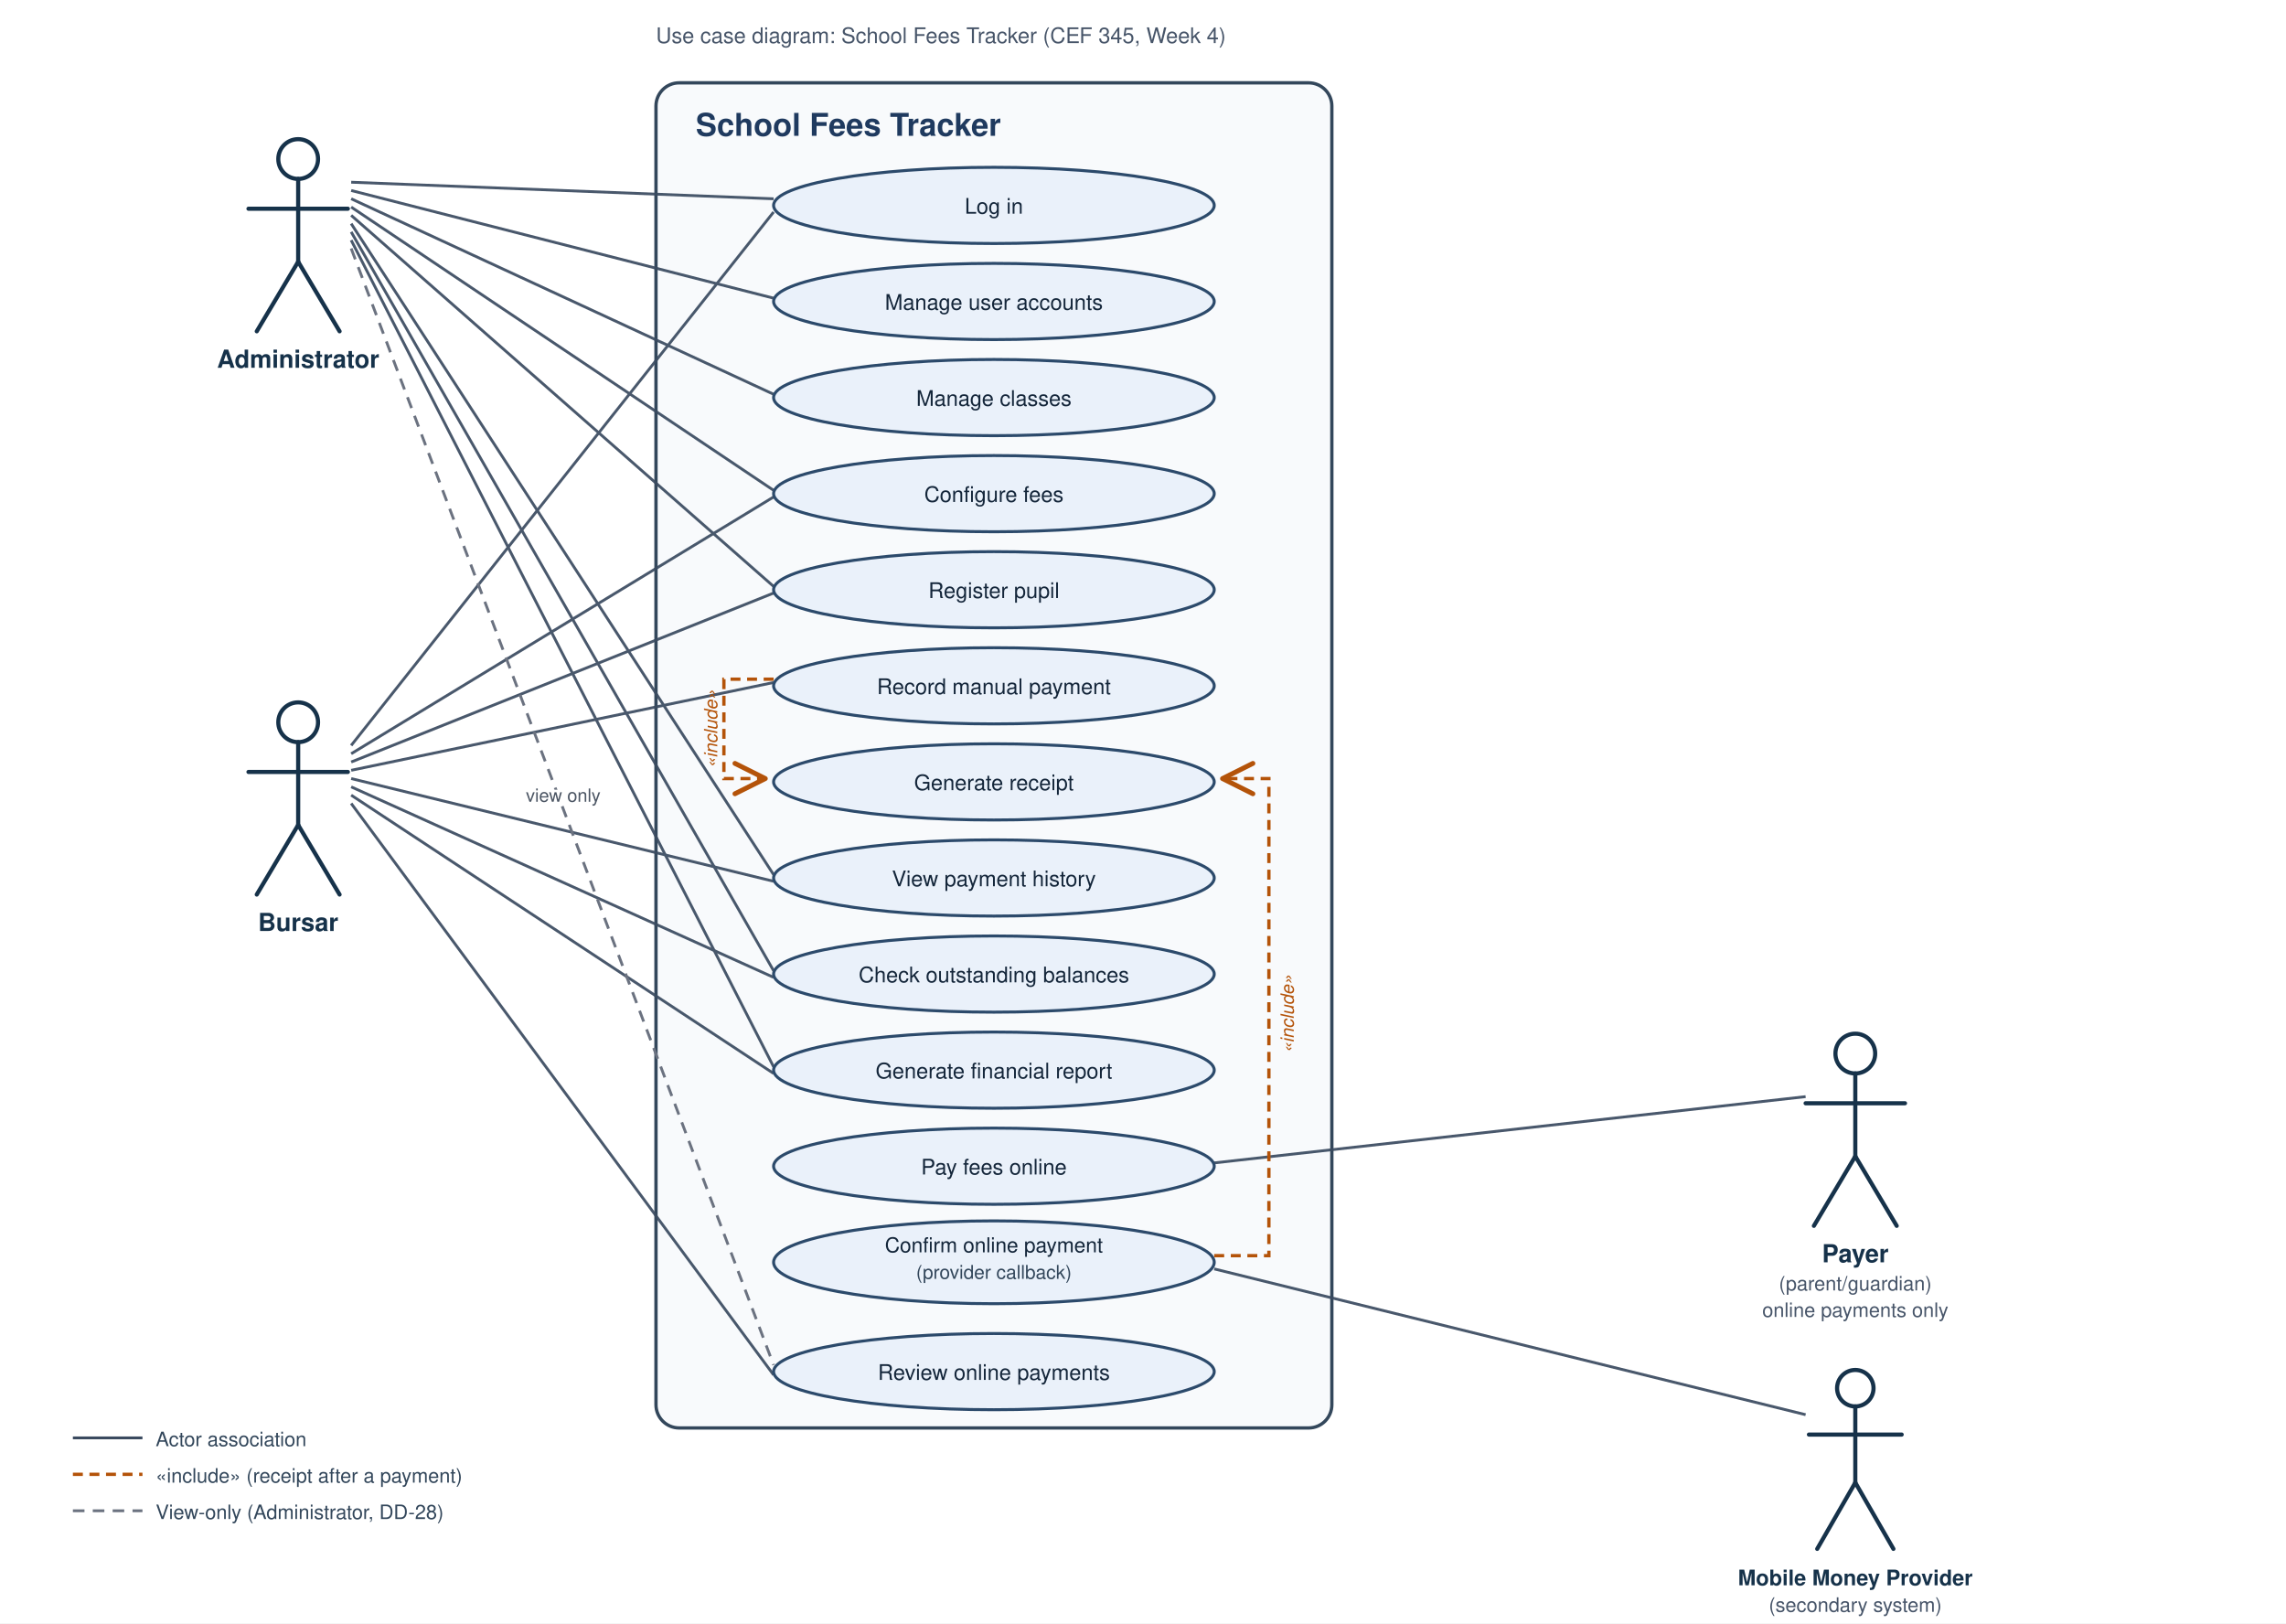
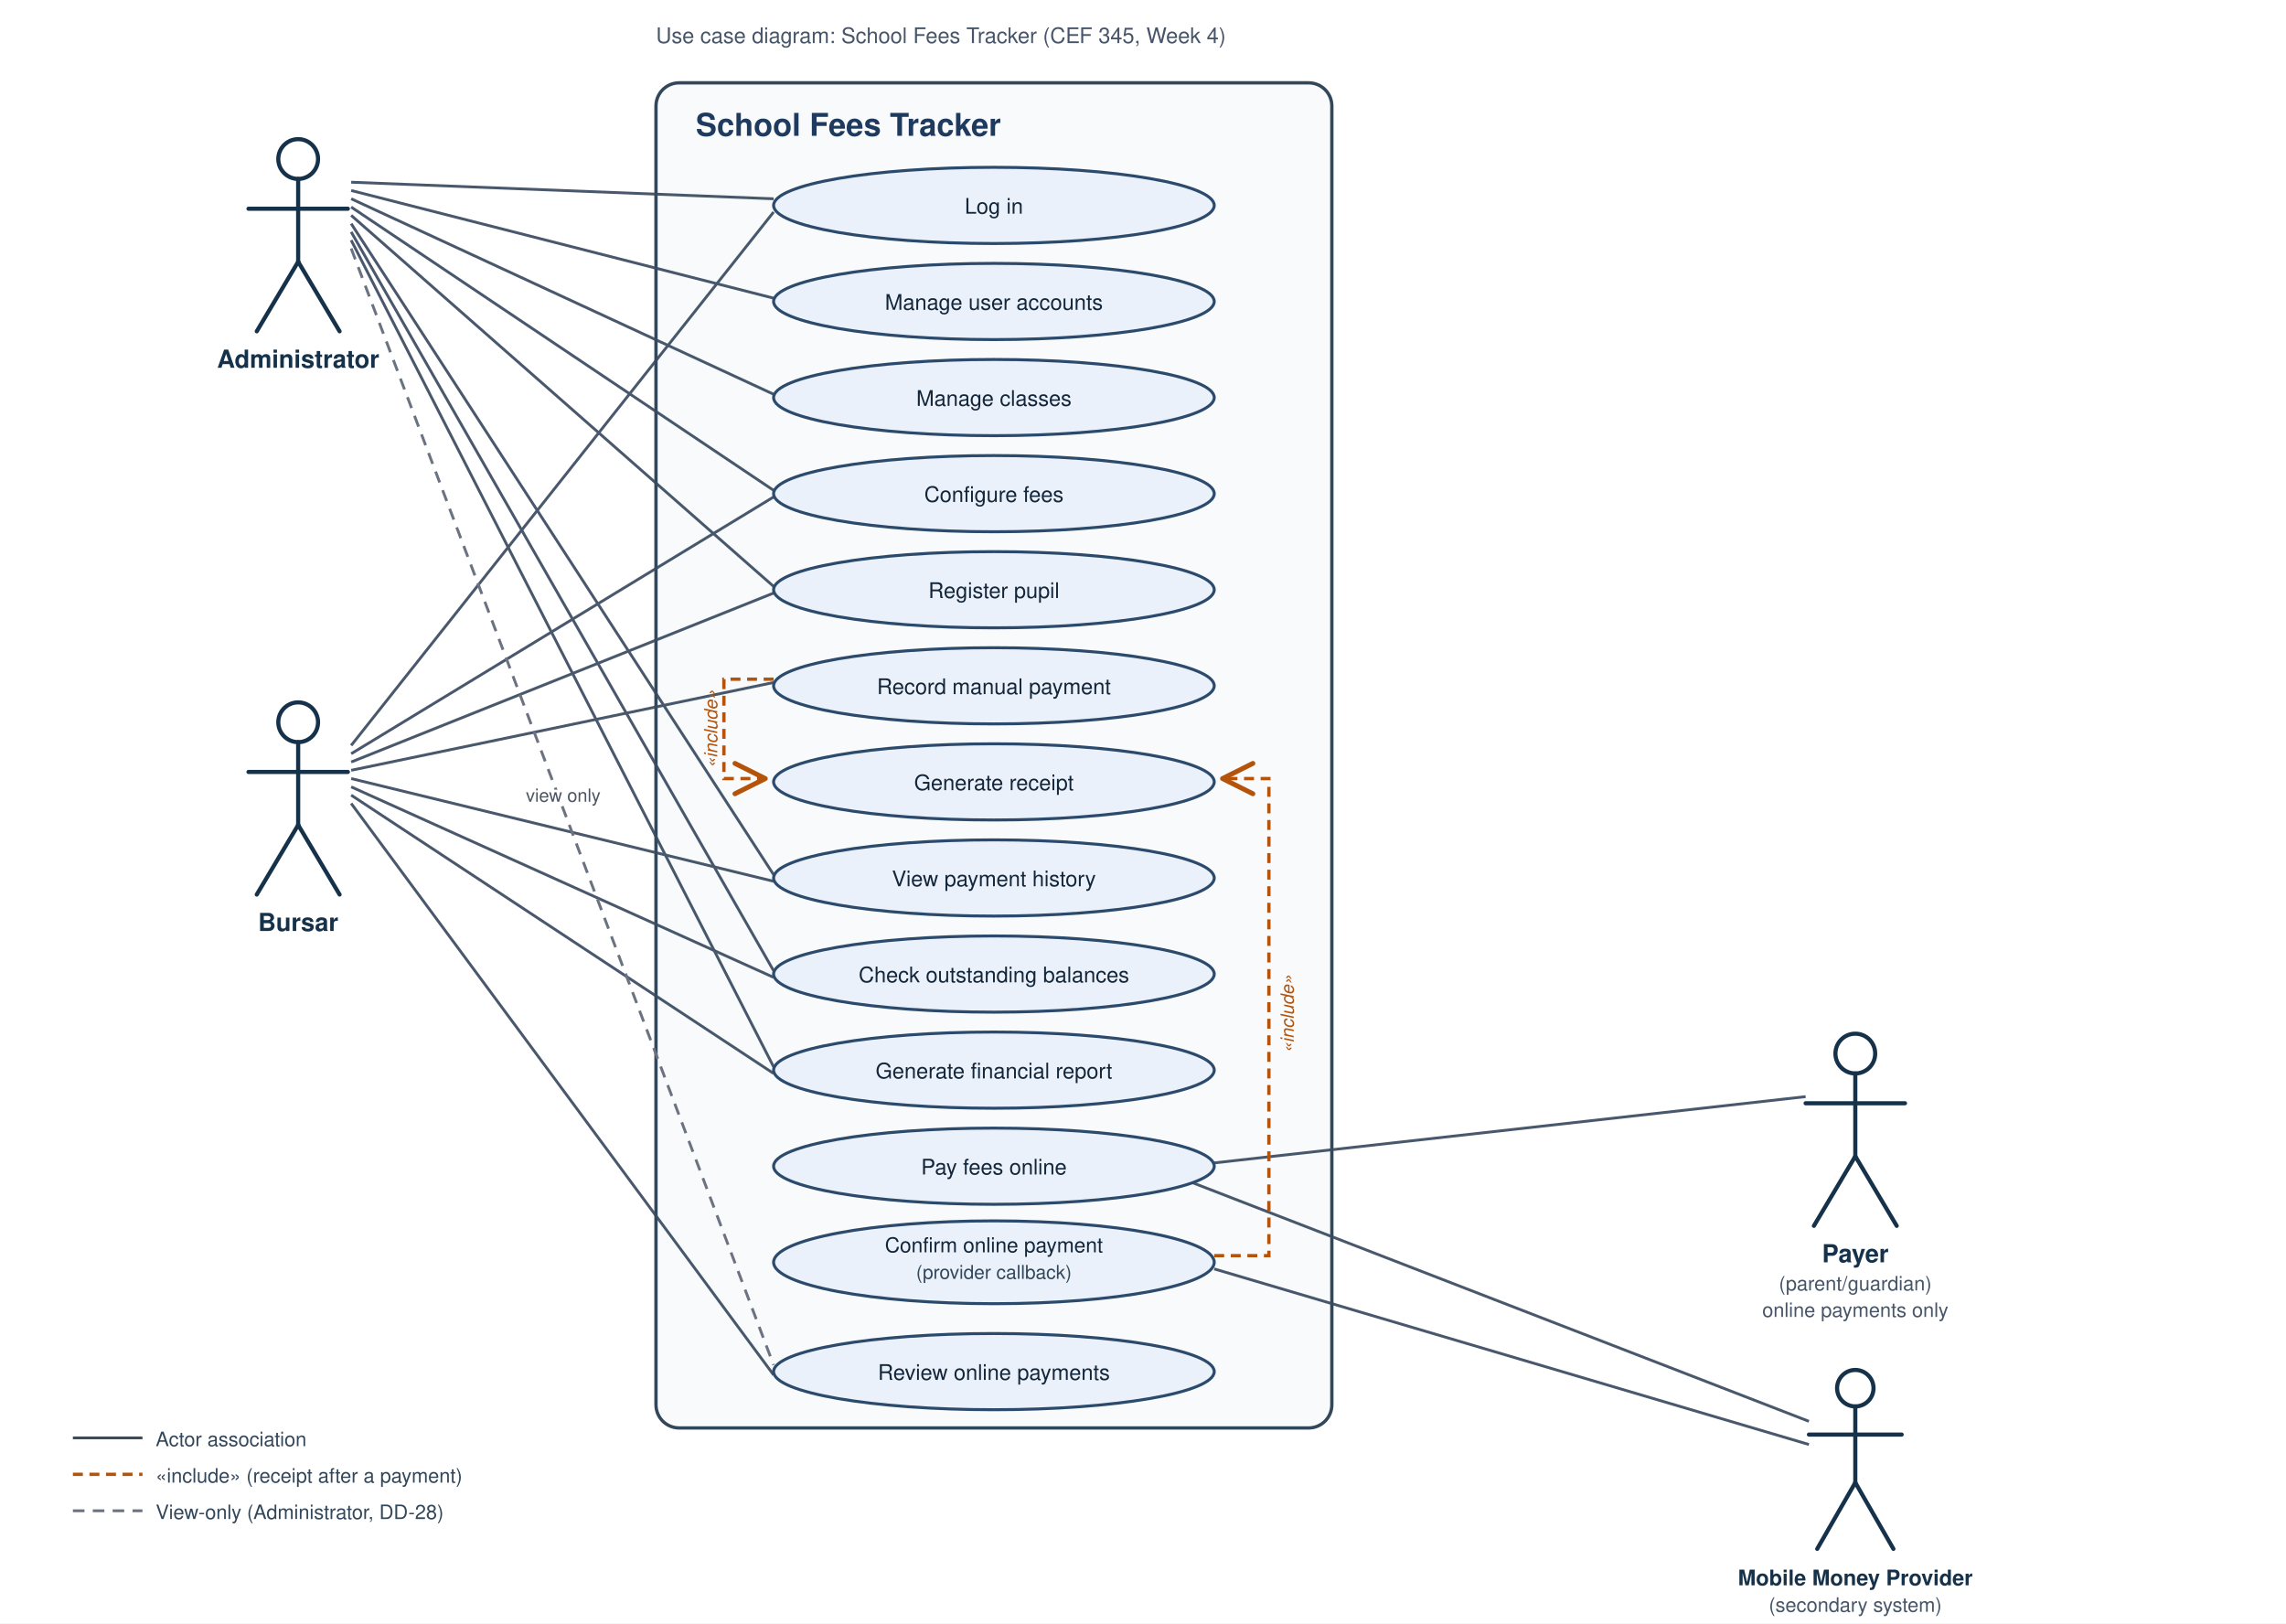
- <svg xmlns="http://www.w3.org/2000/svg" viewBox="0 0 1380 980" width="1380" height="980" role="img" aria-labelledby="title desc" font-family="Helvetica, Arial, sans-serif">
+ <svg xmlns="http://www.w3.org/2000/svg" viewBox="0 0 1380 980" width="1380" height="980" role="img" aria-labelledby="title desc" font-family="Helvetica, Arial, sans-serif" content="&lt;mxfile host=&quot;app.diagrams.net&quot; version=&quot;24.7.1&quot;&gt;&lt;diagram id=&quot;schoolfees-usecase&quot; name=&quot;Use Cases&quot;&gt;&lt;mxGraphModel dx=&quot;1600&quot; dy=&quot;1000&quot; grid=&quot;1&quot; gridSize=&quot;10&quot; guides=&quot;1&quot; tooltips=&quot;1&quot; connect=&quot;1&quot; arrows=&quot;1&quot; fold=&quot;1&quot; page=&quot;1&quot; pageScale=&quot;1&quot; pageWidth=&quot;1380&quot; pageHeight=&quot;980&quot; math=&quot;0&quot; shadow=&quot;0&quot;&gt;&lt;root&gt;&lt;mxCell id=&quot;0&quot;/&gt;&lt;mxCell id=&quot;1&quot; parent=&quot;0&quot;/&gt;&lt;mxCell id=&quot;boundary&quot; value=&quot;School Fees Tracker&quot; style=&quot;rounded=1;whiteSpace=wrap;html=1;verticalAlign=top;align=left;spacingLeft=20;spacingTop=14;fontStyle=1;fontSize=19;fontColor=#1f3a5f;fillColor=#f8fafc;strokeColor=#33475b;strokeWidth=2;&quot; parent=&quot;1&quot; vertex=&quot;1&quot;&gt;&lt;mxGeometry x=&quot;396&quot; y=&quot;50&quot; width=&quot;408&quot; height=&quot;812&quot; as=&quot;geometry&quot;/&gt;&lt;/mxCell&gt;&lt;mxCell id=&quot;actor_admin&quot; value=&quot;Administrator&quot; style=&quot;shape=umlActor;verticalLabelPosition=bottom;verticalAlign=middle;html=1;outlineConnect=0;fontSize=15;fontStyle=1;fontColor=#16324a;strokeColor=#16324a;fillColor=#ffffff;&quot; parent=&quot;1&quot; vertex=&quot;1&quot;&gt;&lt;mxGeometry x=&quot;162&quot; y=&quot;48&quot; width=&quot;36&quot; height=&quot;110&quot; as=&quot;geometry&quot;/&gt;&lt;/mxCell&gt;&lt;mxCell id=&quot;actor_bursar&quot; value=&quot;Bursar&quot; style=&quot;shape=umlActor;verticalLabelPosition=bottom;verticalAlign=middle;html=1;outlineConnect=0;fontSize=15;fontStyle=1;fontColor=#16324a;strokeColor=#16324a;fillColor=#ffffff;&quot; parent=&quot;1&quot; vertex=&quot;1&quot;&gt;&lt;mxGeometry x=&quot;162&quot; y=&quot;390&quot; width=&quot;36&quot; height=&quot;110&quot; as=&quot;geometry&quot;/&gt;&lt;/mxCell&gt;&lt;mxCell id=&quot;actor_payer&quot; value=&quot;Payer&amp;#10;(parent/guardian,&amp;#10;online payments only)&quot; style=&quot;shape=umlActor;verticalLabelPosition=bottom;verticalAlign=middle;html=1;outlineConnect=0;fontSize=13;fontStyle=1;fontColor=#16324a;strokeColor=#16324a;fillColor=#ffffff;&quot; parent=&quot;1&quot; vertex=&quot;1&quot;&gt;&lt;mxGeometry x=&quot;1102&quot; y=&quot;590&quot; width=&quot;36&quot; height=&quot;110&quot; as=&quot;geometry&quot;/&gt;&lt;/mxCell&gt;&lt;mxCell id=&quot;actor_provider&quot; value=&quot;Mobile Money Provider&amp;#10;(secondary system)&quot; style=&quot;shape=umlActor;verticalLabelPosition=bottom;verticalAlign=middle;html=1;outlineConnect=0;fontSize=12;fontStyle=1;fontColor=#16324a;strokeColor=#16324a;fillColor=#ffffff;&quot; parent=&quot;1&quot; vertex=&quot;1&quot;&gt;&lt;mxGeometry x=&quot;1102&quot; y=&quot;792&quot; width=&quot;36&quot; height=&quot;100&quot; as=&quot;geometry&quot;/&gt;&lt;/mxCell&gt;&lt;mxCell id=&quot;uc_login&quot; value=&quot;Log in&quot; style=&quot;ellipse;whiteSpace=wrap;html=1;fillColor=#eaf1fa;strokeColor=#2c4a6b;strokeWidth=2;fontSize=13;fontColor=#14263a;&quot; parent=&quot;1&quot; vertex=&quot;1&quot;&gt;&lt;mxGeometry x=&quot;467&quot; y=&quot;101&quot; width=&quot;266&quot; height=&quot;46&quot; as=&quot;geometry&quot;/&gt;&lt;/mxCell&gt;&lt;mxCell id=&quot;uc_useraccounts&quot; value=&quot;Manage user accounts&quot; style=&quot;ellipse;whiteSpace=wrap;html=1;fillColor=#eaf1fa;strokeColor=#2c4a6b;strokeWidth=2;fontSize=13;fontColor=#14263a;&quot; parent=&quot;1&quot; vertex=&quot;1&quot;&gt;&lt;mxGeometry x=&quot;467&quot; y=&quot;159&quot; width=&quot;266&quot; height=&quot;46&quot; as=&quot;geometry&quot;/&gt;&lt;/mxCell&gt;&lt;mxCell id=&quot;uc_classes&quot; value=&quot;Manage classes&quot; style=&quot;ellipse;whiteSpace=wrap;html=1;fillColor=#eaf1fa;strokeColor=#2c4a6b;strokeWidth=2;fontSize=13;fontColor=#14263a;&quot; parent=&quot;1&quot; vertex=&quot;1&quot;&gt;&lt;mxGeometry x=&quot;467&quot; y=&quot;217&quot; width=&quot;266&quot; height=&quot;46&quot; as=&quot;geometry&quot;/&gt;&lt;/mxCell&gt;&lt;mxCell id=&quot;uc_fees&quot; value=&quot;Configure fees&quot; style=&quot;ellipse;whiteSpace=wrap;html=1;fillColor=#eaf1fa;strokeColor=#2c4a6b;strokeWidth=2;fontSize=13;fontColor=#14263a;&quot; parent=&quot;1&quot; vertex=&quot;1&quot;&gt;&lt;mxGeometry x=&quot;467&quot; y=&quot;275&quot; width=&quot;266&quot; height=&quot;46&quot; as=&quot;geometry&quot;/&gt;&lt;/mxCell&gt;&lt;mxCell id=&quot;uc_pupil&quot; value=&quot;Register pupil&quot; style=&quot;ellipse;whiteSpace=wrap;html=1;fillColor=#eaf1fa;strokeColor=#2c4a6b;strokeWidth=2;fontSize=13;fontColor=#14263a;&quot; parent=&quot;1&quot; vertex=&quot;1&quot;&gt;&lt;mxGeometry x=&quot;467&quot; y=&quot;333&quot; width=&quot;266&quot; height=&quot;46&quot; as=&quot;geometry&quot;/&gt;&lt;/mxCell&gt;&lt;mxCell id=&quot;uc_manual&quot; value=&quot;Record manual payment&quot; style=&quot;ellipse;whiteSpace=wrap;html=1;fillColor=#eaf1fa;strokeColor=#2c4a6b;strokeWidth=2;fontSize=13;fontColor=#14263a;&quot; parent=&quot;1&quot; vertex=&quot;1&quot;&gt;&lt;mxGeometry x=&quot;467&quot; y=&quot;391&quot; width=&quot;266&quot; height=&quot;46&quot; as=&quot;geometry&quot;/&gt;&lt;/mxCell&gt;&lt;mxCell id=&quot;uc_receipt&quot; value=&quot;Generate receipt&quot; style=&quot;ellipse;whiteSpace=wrap;html=1;fillColor=#eaf1fa;strokeColor=#2c4a6b;strokeWidth=2;fontSize=13;fontColor=#14263a;&quot; parent=&quot;1&quot; vertex=&quot;1&quot;&gt;&lt;mxGeometry x=&quot;467&quot; y=&quot;449&quot; width=&quot;266&quot; height=&quot;46&quot; as=&quot;geometry&quot;/&gt;&lt;/mxCell&gt;&lt;mxCell id=&quot;uc_history&quot; value=&quot;View payment history&quot; style=&quot;ellipse;whiteSpace=wrap;html=1;fillColor=#eaf1fa;strokeColor=#2c4a6b;strokeWidth=2;fontSize=13;fontColor=#14263a;&quot; parent=&quot;1&quot; vertex=&quot;1&quot;&gt;&lt;mxGeometry x=&quot;467&quot; y=&quot;507&quot; width=&quot;266&quot; height=&quot;46&quot; as=&quot;geometry&quot;/&gt;&lt;/mxCell&gt;&lt;mxCell id=&quot;uc_outstanding&quot; value=&quot;Check outstanding balances&quot; style=&quot;ellipse;whiteSpace=wrap;html=1;fillColor=#eaf1fa;strokeColor=#2c4a6b;strokeWidth=2;fontSize=13;fontColor=#14263a;&quot; parent=&quot;1&quot; vertex=&quot;1&quot;&gt;&lt;mxGeometry x=&quot;467&quot; y=&quot;565&quot; width=&quot;266&quot; height=&quot;46&quot; as=&quot;geometry&quot;/&gt;&lt;/mxCell&gt;&lt;mxCell id=&quot;uc_report&quot; value=&quot;Generate financial report&quot; style=&quot;ellipse;whiteSpace=wrap;html=1;fillColor=#eaf1fa;strokeColor=#2c4a6b;strokeWidth=2;fontSize=13;fontColor=#14263a;&quot; parent=&quot;1&quot; vertex=&quot;1&quot;&gt;&lt;mxGeometry x=&quot;467&quot; y=&quot;623&quot; width=&quot;266&quot; height=&quot;46&quot; as=&quot;geometry&quot;/&gt;&lt;/mxCell&gt;&lt;mxCell id=&quot;uc_payonline&quot; value=&quot;Pay fees online&quot; style=&quot;ellipse;whiteSpace=wrap;html=1;fillColor=#eaf1fa;strokeColor=#2c4a6b;strokeWidth=2;fontSize=13;fontColor=#14263a;&quot; parent=&quot;1&quot; vertex=&quot;1&quot;&gt;&lt;mxGeometry x=&quot;467&quot; y=&quot;681&quot; width=&quot;266&quot; height=&quot;46&quot; as=&quot;geometry&quot;/&gt;&lt;/mxCell&gt;&lt;mxCell id=&quot;uc_confirm&quot; value=&quot;Confirm online payment&amp;#10;(provider callback)&quot; style=&quot;ellipse;whiteSpace=wrap;html=1;fillColor=#eaf1fa;strokeColor=#2c4a6b;strokeWidth=2;fontSize=12;fontColor=#14263a;&quot; parent=&quot;1&quot; vertex=&quot;1&quot;&gt;&lt;mxGeometry x=&quot;467&quot; y=&quot;737&quot; width=&quot;266&quot; height=&quot;50&quot; as=&quot;geometry&quot;/&gt;&lt;/mxCell&gt;&lt;mxCell id=&quot;uc_review&quot; value=&quot;Review online payments&quot; style=&quot;ellipse;whiteSpace=wrap;html=1;fillColor=#eaf1fa;strokeColor=#2c4a6b;strokeWidth=2;fontSize=13;fontColor=#14263a;&quot; parent=&quot;1&quot; vertex=&quot;1&quot;&gt;&lt;mxGeometry x=&quot;467&quot; y=&quot;805&quot; width=&quot;266&quot; height=&quot;46&quot; as=&quot;geometry&quot;/&gt;&lt;/mxCell&gt;&lt;mxCell id=&quot;a1&quot; value=&quot;&quot; style=&quot;endArrow=none;html=1;strokeColor=#3a4a5f;strokeWidth=1.7;&quot; edge=&quot;1&quot; parent=&quot;1&quot; source=&quot;actor_admin&quot; target=&quot;uc_login&quot;&gt;&lt;mxGeometry relative=&quot;1&quot; as=&quot;geometry&quot;/&gt;&lt;/mxCell&gt;&lt;mxCell id=&quot;a2&quot; value=&quot;&quot; style=&quot;endArrow=none;html=1;strokeColor=#3a4a5f;strokeWidth=1.7;&quot; edge=&quot;1&quot; parent=&quot;1&quot; source=&quot;actor_admin&quot; target=&quot;uc_useraccounts&quot;&gt;&lt;mxGeometry relative=&quot;1&quot; as=&quot;geometry&quot;/&gt;&lt;/mxCell&gt;&lt;mxCell id=&quot;a3&quot; value=&quot;&quot; style=&quot;endArrow=none;html=1;strokeColor=#3a4a5f;strokeWidth=1.7;&quot; edge=&quot;1&quot; parent=&quot;1&quot; source=&quot;actor_admin&quot; target=&quot;uc_classes&quot;&gt;&lt;mxGeometry relative=&quot;1&quot; as=&quot;geometry&quot;/&gt;&lt;/mxCell&gt;&lt;mxCell id=&quot;a4&quot; value=&quot;&quot; style=&quot;endArrow=none;html=1;strokeColor=#3a4a5f;strokeWidth=1.7;&quot; edge=&quot;1&quot; parent=&quot;1&quot; source=&quot;actor_admin&quot; target=&quot;uc_fees&quot;&gt;&lt;mxGeometry relative=&quot;1&quot; as=&quot;geometry&quot;/&gt;&lt;/mxCell&gt;&lt;mxCell id=&quot;a5&quot; value=&quot;&quot; style=&quot;endArrow=none;html=1;strokeColor=#3a4a5f;strokeWidth=1.7;&quot; edge=&quot;1&quot; parent=&quot;1&quot; source=&quot;actor_admin&quot; target=&quot;uc_pupil&quot;&gt;&lt;mxGeometry relative=&quot;1&quot; as=&quot;geometry&quot;/&gt;&lt;/mxCell&gt;&lt;mxCell id=&quot;a6&quot; value=&quot;&quot; style=&quot;endArrow=none;html=1;strokeColor=#3a4a5f;strokeWidth=1.7;&quot; edge=&quot;1&quot; parent=&quot;1&quot; source=&quot;actor_admin&quot; target=&quot;uc_history&quot;&gt;&lt;mxGeometry relative=&quot;1&quot; as=&quot;geometry&quot;/&gt;&lt;/mxCell&gt;&lt;mxCell id=&quot;a7&quot; value=&quot;&quot; style=&quot;endArrow=none;html=1;strokeColor=#3a4a5f;strokeWidth=1.7;&quot; edge=&quot;1&quot; parent=&quot;1&quot; source=&quot;actor_admin&quot; target=&quot;uc_outstanding&quot;&gt;&lt;mxGeometry relative=&quot;1&quot; as=&quot;geometry&quot;/&gt;&lt;/mxCell&gt;&lt;mxCell id=&quot;a8&quot; value=&quot;&quot; style=&quot;endArrow=none;html=1;strokeColor=#3a4a5f;strokeWidth=1.7;&quot; edge=&quot;1&quot; parent=&quot;1&quot; source=&quot;actor_admin&quot; target=&quot;uc_report&quot;&gt;&lt;mxGeometry relative=&quot;1&quot; as=&quot;geometry&quot;/&gt;&lt;/mxCell&gt;&lt;mxCell id=&quot;a9&quot; value=&quot;view only&quot; style=&quot;endArrow=none;dashed=1;html=1;strokeColor=#6b7280;strokeWidth=1.7;fontSize=11;fontColor=#4b5563;&quot; edge=&quot;1&quot; parent=&quot;1&quot; source=&quot;actor_admin&quot; target=&quot;uc_review&quot;&gt;&lt;mxGeometry relative=&quot;1&quot; as=&quot;geometry&quot;/&gt;&lt;/mxCell&gt;&lt;mxCell id=&quot;b1&quot; value=&quot;&quot; style=&quot;endArrow=none;html=1;strokeColor=#3a4a5f;strokeWidth=1.7;&quot; edge=&quot;1&quot; parent=&quot;1&quot; source=&quot;actor_bursar&quot; target=&quot;uc_login&quot;&gt;&lt;mxGeometry relative=&quot;1&quot; as=&quot;geometry&quot;/&gt;&lt;/mxCell&gt;&lt;mxCell id=&quot;b2&quot; value=&quot;&quot; style=&quot;endArrow=none;html=1;strokeColor=#3a4a5f;strokeWidth=1.7;&quot; edge=&quot;1&quot; parent=&quot;1&quot; source=&quot;actor_bursar&quot; target=&quot;uc_fees&quot;&gt;&lt;mxGeometry relative=&quot;1&quot; as=&quot;geometry&quot;/&gt;&lt;/mxCell&gt;&lt;mxCell id=&quot;b3&quot; value=&quot;&quot; style=&quot;endArrow=none;html=1;strokeColor=#3a4a5f;strokeWidth=1.7;&quot; edge=&quot;1&quot; parent=&quot;1&quot; source=&quot;actor_bursar&quot; target=&quot;uc_pupil&quot;&gt;&lt;mxGeometry relative=&quot;1&quot; as=&quot;geometry&quot;/&gt;&lt;/mxCell&gt;&lt;mxCell id=&quot;b4&quot; value=&quot;&quot; style=&quot;endArrow=none;html=1;strokeColor=#3a4a5f;strokeWidth=1.7;&quot; edge=&quot;1&quot; parent=&quot;1&quot; source=&quot;actor_bursar&quot; target=&quot;uc_manual&quot;&gt;&lt;mxGeometry relative=&quot;1&quot; as=&quot;geometry&quot;/&gt;&lt;/mxCell&gt;&lt;mxCell id=&quot;b5&quot; value=&quot;&quot; style=&quot;endArrow=none;html=1;strokeColor=#3a4a5f;strokeWidth=1.7;&quot; edge=&quot;1&quot; parent=&quot;1&quot; source=&quot;actor_bursar&quot; target=&quot;uc_history&quot;&gt;&lt;mxGeometry relative=&quot;1&quot; as=&quot;geometry&quot;/&gt;&lt;/mxCell&gt;&lt;mxCell id=&quot;b6&quot; value=&quot;&quot; style=&quot;endArrow=none;html=1;strokeColor=#3a4a5f;strokeWidth=1.7;&quot; edge=&quot;1&quot; parent=&quot;1&quot; source=&quot;actor_bursar&quot; target=&quot;uc_outstanding&quot;&gt;&lt;mxGeometry relative=&quot;1&quot; as=&quot;geometry&quot;/&gt;&lt;/mxCell&gt;&lt;mxCell id=&quot;b7&quot; value=&quot;&quot; style=&quot;endArrow=none;html=1;strokeColor=#3a4a5f;strokeWidth=1.7;&quot; edge=&quot;1&quot; parent=&quot;1&quot; source=&quot;actor_bursar&quot; target=&quot;uc_report&quot;&gt;&lt;mxGeometry relative=&quot;1&quot; as=&quot;geometry&quot;/&gt;&lt;/mxCell&gt;&lt;mxCell id=&quot;b8&quot; value=&quot;&quot; style=&quot;endArrow=none;html=1;strokeColor=#3a4a5f;strokeWidth=1.7;&quot; edge=&quot;1&quot; parent=&quot;1&quot; source=&quot;actor_bursar&quot; target=&quot;uc_review&quot;&gt;&lt;mxGeometry relative=&quot;1&quot; as=&quot;geometry&quot;/&gt;&lt;/mxCell&gt;&lt;mxCell id=&quot;p1&quot; value=&quot;&quot; style=&quot;endArrow=none;html=1;strokeColor=#3a4a5f;strokeWidth=1.7;&quot; edge=&quot;1&quot; parent=&quot;1&quot; source=&quot;actor_payer&quot; target=&quot;uc_payonline&quot;&gt;&lt;mxGeometry relative=&quot;1&quot; as=&quot;geometry&quot;/&gt;&lt;/mxCell&gt;&lt;mxCell id=&quot;m1&quot; value=&quot;&quot; style=&quot;endArrow=none;html=1;strokeColor=#3a4a5f;strokeWidth=1.7;&quot; edge=&quot;1&quot; parent=&quot;1&quot; source=&quot;actor_provider&quot; target=&quot;uc_confirm&quot;&gt;&lt;mxGeometry relative=&quot;1&quot; as=&quot;geometry&quot;/&gt;&lt;/mxCell&gt;&lt;mxCell id=&quot;m2&quot; value=&quot;&quot; style=&quot;endArrow=none;html=1;strokeColor=#3a4a5f;strokeWidth=1.7;&quot; edge=&quot;1&quot; parent=&quot;1&quot; source=&quot;actor_provider&quot; target=&quot;uc_payonline&quot;&gt;&lt;mxGeometry relative=&quot;1&quot; as=&quot;geometry&quot;/&gt;&lt;/mxCell&gt;&lt;mxCell id=&quot;incl_1&quot; value=&quot;«include»&quot; style=&quot;edgeStyle=orthogonalEdgeStyle;rounded=0;dashed=1;strokeColor=#b45309;strokeWidth=2;endArrow=open;endFill=0;fontSize=11;fontStyle=2;fontColor=#b45309;&quot; edge=&quot;1&quot; parent=&quot;1&quot; source=&quot;uc_manual&quot; target=&quot;uc_receipt&quot;&gt;&lt;mxGeometry relative=&quot;1&quot; as=&quot;geometry&quot;/&gt;&lt;/mxCell&gt;&lt;mxCell id=&quot;incl_2&quot; value=&quot;«include»&quot; style=&quot;edgeStyle=orthogonalEdgeStyle;rounded=0;dashed=1;strokeColor=#b45309;strokeWidth=2;endArrow=open;endFill=0;fontSize=11;fontStyle=2;fontColor=#b45309;&quot; edge=&quot;1&quot; parent=&quot;1&quot; source=&quot;uc_confirm&quot; target=&quot;uc_receipt&quot;&gt;&lt;mxGeometry relative=&quot;1&quot; as=&quot;geometry&quot;/&gt;&lt;/mxCell&gt;&lt;/root&gt;&lt;/mxGraphModel&gt;&lt;/diagram&gt;&lt;/mxfile&gt;">
  <defs>
    <marker id="arrowOpen" viewBox="0 0 12 12" refX="11" refY="6" markerWidth="11" markerHeight="11" orient="auto" markerUnits="strokeWidth">
      <path d="M 1,1 L 11,6 L 1,11" fill="none" stroke="#b45309" stroke-width="1.6" stroke-linecap="round" stroke-linejoin="round" />
    </marker>
  </defs>
  <rect x="0" y="0" width="1380" height="980" fill="#ffffff" />
  <text x="396" y="26" font-size="13" fill="#475569">Use case diagram: School Fees Tracker (CEF 345, Week 4)</text>
  <rect x="396" y="50" width="408" height="812" rx="14" fill="#f8fafc" stroke="#33475b" stroke-width="2" />
  <text x="420" y="82" font-size="19" font-weight="700" fill="#1f3a5f">School Fees Tracker</text>
  <g stroke="#3a4a5f" stroke-width="1.7" opacity="0.92" fill="none">
    <line x1="212" y1="110" x2="467" y2="120" />
    <line x1="212" y1="115" x2="467" y2="180" />
    <line x1="212" y1="120" x2="467" y2="238" />
    <line x1="212" y1="125" x2="467" y2="296" />
    <line x1="212" y1="130" x2="467" y2="354" />
    <line x1="212" y1="135" x2="467" y2="528" />
    <line x1="212" y1="140" x2="467" y2="586" />
    <line x1="212" y1="145" x2="467" y2="644" />
    <line x1="212" y1="450" x2="467" y2="128" />
    <line x1="212" y1="455" x2="467" y2="300" />
    <line x1="212" y1="460" x2="467" y2="358" />
    <line x1="212" y1="465" x2="467" y2="412" />
    <line x1="212" y1="470" x2="467" y2="532" />
    <line x1="212" y1="475" x2="467" y2="590" />
    <line x1="212" y1="480" x2="467" y2="648" />
    <line x1="212" y1="485" x2="467" y2="830" />
    <line x1="1090" y1="662" x2="733" y2="702" />
-     <line x1="1090" y1="854" x2="733" y2="766" />
+     <line x1="1092" y1="872" x2="733" y2="766" />
+     <line x1="1092" y1="858" x2="720" y2="714" />
  </g>
  <line x1="212" y1="150" x2="467" y2="824" stroke="#6b7280" stroke-width="1.7" stroke-dasharray="7 5" />
  <text x="340" y="484" font-size="11" fill="#4b5563" text-anchor="middle" paint-order="stroke" stroke="#ffffff" stroke-width="3">view only</text>
  <g fill="#eaf1fa" stroke="#2c4a6b" stroke-width="1.8">
    <ellipse cx="600" cy="124" rx="133" ry="23" />
    <ellipse cx="600" cy="182" rx="133" ry="23" />
    <ellipse cx="600" cy="240" rx="133" ry="23" />
    <ellipse cx="600" cy="298" rx="133" ry="23" />
    <ellipse cx="600" cy="356" rx="133" ry="23" />
    <ellipse cx="600" cy="414" rx="133" ry="23" />
    <ellipse cx="600" cy="472" rx="133" ry="23" />
    <ellipse cx="600" cy="530" rx="133" ry="23" />
    <ellipse cx="600" cy="588" rx="133" ry="23" />
    <ellipse cx="600" cy="646" rx="133" ry="23" />
    <ellipse cx="600" cy="704" rx="133" ry="23" />
    <ellipse cx="600" cy="762" rx="133" ry="25" />
    <ellipse cx="600" cy="828" rx="133" ry="23" />
  </g>
  <g fill="#14263a" font-size="13" text-anchor="middle">
    <text x="600" y="129">Log in</text>
    <text x="600" y="187">Manage user accounts</text>
    <text x="600" y="245">Manage classes</text>
    <text x="600" y="303">Configure fees</text>
    <text x="600" y="361">Register pupil</text>
    <text x="600" y="419">Record manual payment</text>
    <text x="600" y="477">Generate receipt</text>
    <text x="600" y="535">View payment history</text>
    <text x="600" y="593">Check outstanding balances</text>
    <text x="600" y="651">Generate financial report</text>
    <text x="600" y="709">Pay fees online</text>
    <text x="600" y="756" font-size="12.5">Confirm online payment</text>
    <text x="600" y="772" font-size="11.5" fill="#33475b">(provider callback)</text>
    <text x="600" y="833">Review online payments</text>
  </g>
  <path d="M 467,410 H 437 V 470 H 462" fill="none" stroke="#b45309" stroke-width="2" stroke-dasharray="6 4" marker-end="url(#arrowOpen)" />
  <path d="M 733,758 H 766 V 470 H 738" fill="none" stroke="#b45309" stroke-width="2" stroke-dasharray="6 4" marker-end="url(#arrowOpen)" />
  <text x="430" y="443" font-size="11" font-style="italic" fill="#b45309" text-anchor="middle" transform="rotate(-90 430 440)">«include»</text>
  <text x="777" y="616" font-size="11" font-style="italic" fill="#b45309" text-anchor="middle" transform="rotate(-90 777 612)">«include»</text>
  <g stroke="#16324a" stroke-width="2.5" fill="#ffffff" stroke-linecap="round">
    <circle cx="180" cy="96" r="12" />
    <line x1="180" y1="108" x2="180" y2="158" />
    <line x1="150" y1="126" x2="210" y2="126" />
    <line x1="180" y1="158" x2="155" y2="200" />
    <line x1="180" y1="158" x2="205" y2="200" />
    <circle cx="180" cy="436" r="12" />
    <line x1="180" y1="448" x2="180" y2="498" />
    <line x1="150" y1="466" x2="210" y2="466" />
    <line x1="180" y1="498" x2="155" y2="540" />
    <line x1="180" y1="498" x2="205" y2="540" />
    <circle cx="1120" cy="636" r="12" />
    <line x1="1120" y1="648" x2="1120" y2="698" />
    <line x1="1090" y1="666" x2="1150" y2="666" />
    <line x1="1120" y1="698" x2="1095" y2="740" />
    <line x1="1120" y1="698" x2="1145" y2="740" />
    <circle cx="1120" cy="838" r="11" />
    <line x1="1120" y1="849" x2="1120" y2="895" />
    <line x1="1092" y1="866" x2="1148" y2="866" />
    <line x1="1120" y1="895" x2="1097" y2="935" />
    <line x1="1120" y1="895" x2="1143" y2="935" />
  </g>
  <g fill="#16324a" font-weight="700" text-anchor="middle">
    <text x="180" y="222" font-size="15">Administrator</text>
    <text x="180" y="562" font-size="15">Bursar</text>
    <text x="1120" y="762" font-size="15">Payer</text>
    <text x="1120" y="957" font-size="13">Mobile Money Provider</text>
  </g>
  <g fill="#475569" text-anchor="middle" font-size="12">
    <text x="1120" y="779">(parent/guardian)</text>
    <text x="1120" y="795">online payments only</text>
    <text x="1120" y="973">(secondary system)</text>
  </g>
  <g font-size="12" fill="#33475b">
    <line x1="44" y1="868" x2="86" y2="868" stroke="#3a4a5f" stroke-width="1.7" />
    <text x="94" y="873">Actor association</text>
    <line x1="44" y1="890" x2="86" y2="890" stroke="#b45309" stroke-width="2" stroke-dasharray="6 4" />
    <text x="94" y="895">«include» (receipt after a payment)</text>
    <line x1="44" y1="912" x2="86" y2="912" stroke="#6b7280" stroke-width="1.7" stroke-dasharray="7 5" />
    <text x="94" y="917">View-only (Administrator, DD-28)</text>
  </g>
</svg>
